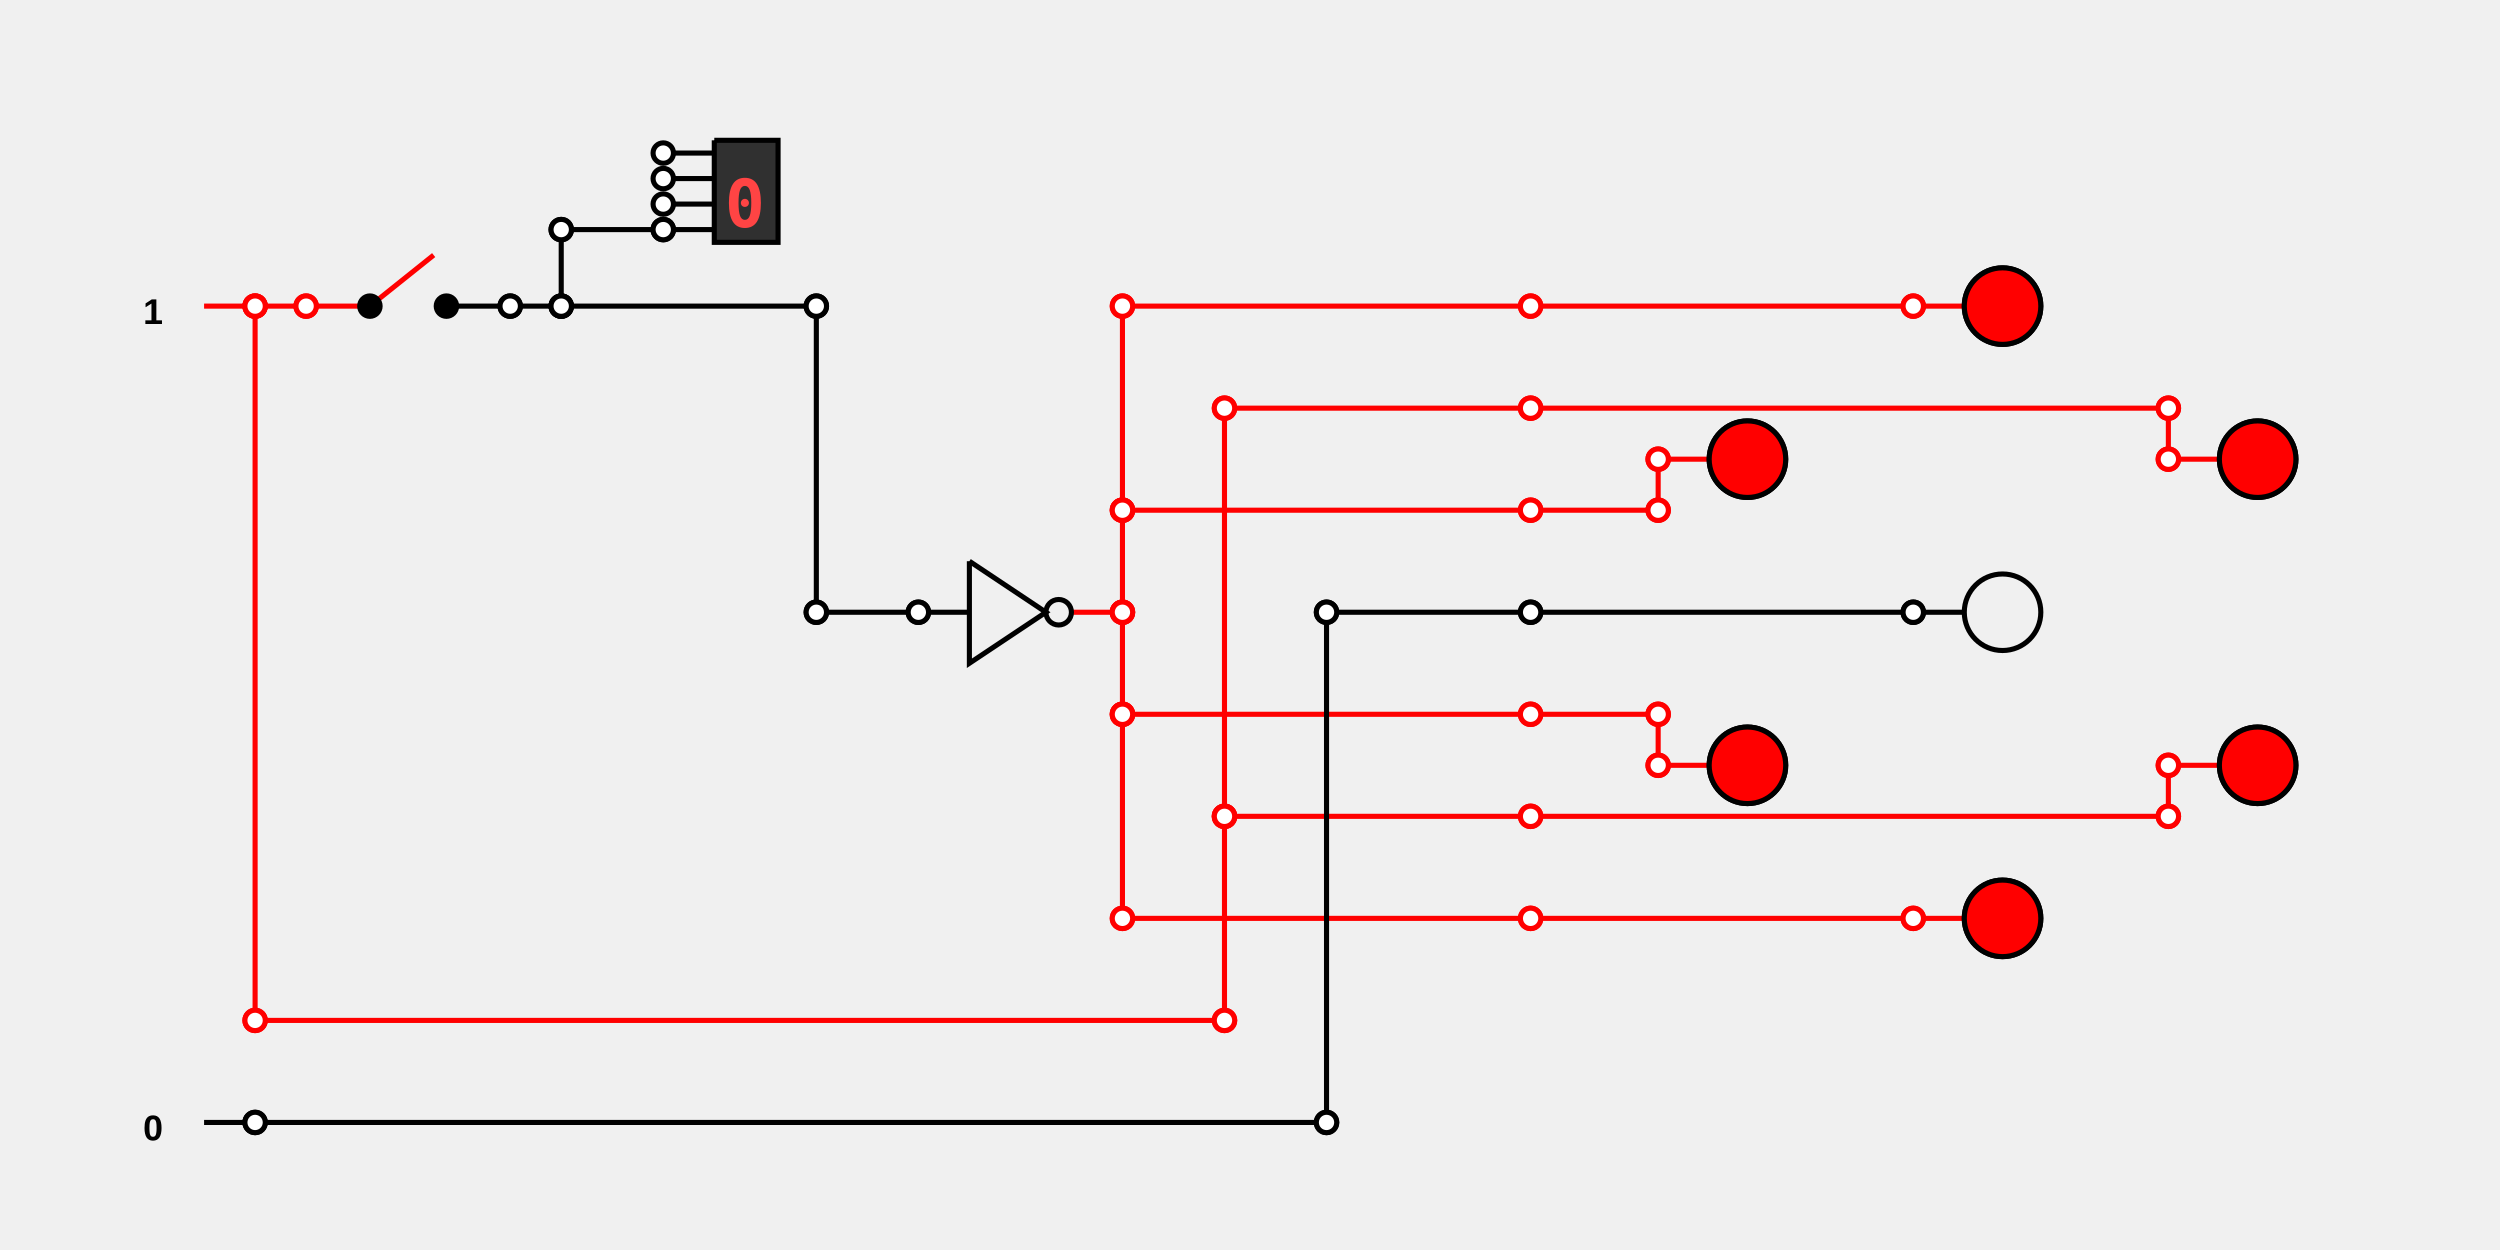
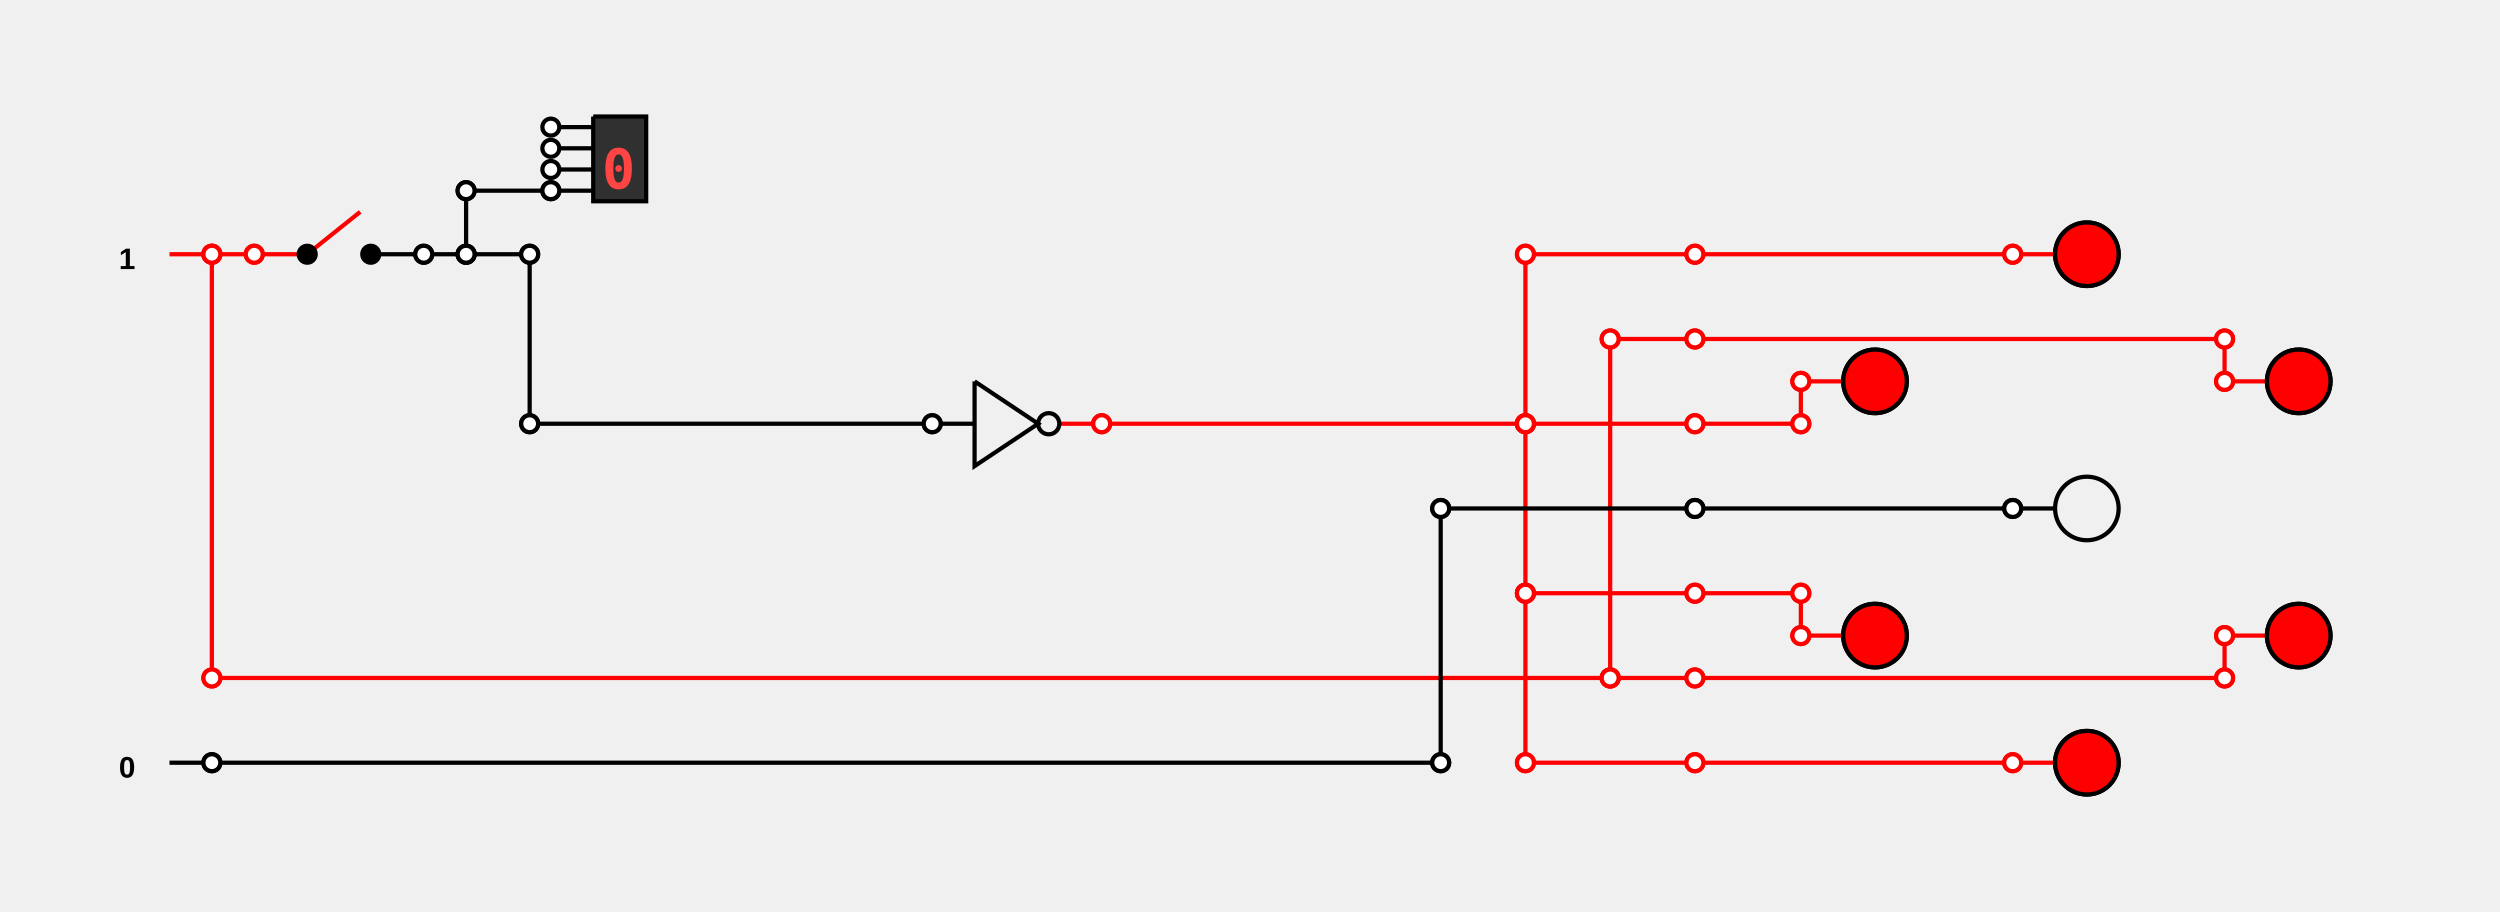
- <svg xmlns="http://www.w3.org/2000/svg" version="1.1" width="980" height="490">
+ <svg xmlns="http://www.w3.org/2000/svg" version="1.1" width="1180" height="430">
  <g>
    <path d="M 80.00 120.00 L 100.00 120.00" fill="none" stroke="#ff0000" stroke-width="2" />
    <text x="60.00" y="127.00" font-family="Arial,Helvetica,sans-serif" font-size="14" font-weight="bold" text-anchor="middle" stroke="none" fill="#000">1</text>
    <circle cx="100.00" cy="120.00" r="4.00" stroke="none" fill="#fff" />
    <circle cx="100.00" cy="120.00" r="4.00" fill="none" stroke="#ff0000" stroke-width="2" />
    <path d="M 120.00 120.00 L 145.00 120.00" fill="none" stroke="#ff0000" stroke-width="2" />
    <path d="M 175.00 120.00 L 200.00 120.00" fill="none" stroke="#000000" stroke-width="2" />
    <path d="M 145.00 120.00 L 170.00 100.00" fill="none" stroke="#ff0000" stroke-width="2" />
    <circle cx="145.00" cy="120.00" r="4.00" fill="none" stroke="#000" stroke-width="2" />
    <circle cx="145.00" cy="120.00" r="4.00" stroke="none" fill="#000" />
    <circle cx="175.00" cy="120.00" r="4.00" fill="none" stroke="#000" stroke-width="2" />
    <circle cx="175.00" cy="120.00" r="4.00" stroke="none" fill="#000" />
    <circle cx="120.00" cy="120.00" r="4.00" stroke="none" fill="#fff" />
    <circle cx="120.00" cy="120.00" r="4.00" fill="none" stroke="#ff0000" stroke-width="2" />
    <circle cx="200.00" cy="120.00" r="4.00" stroke="none" fill="#fff" />
    <circle cx="200.00" cy="120.00" r="4.00" fill="none" stroke="#000000" stroke-width="2" />
    <path d="M 100.00 120.00 L 120.00 120.00" fill="none" stroke="#ff0000" stroke-width="2" />
    <circle cx="100.00" cy="120.00" r="4.00" stroke="none" fill="#fff" />
    <circle cx="100.00" cy="120.00" r="4.00" fill="none" stroke="#ff0000" stroke-width="2" />
    <circle cx="120.00" cy="120.00" r="4.00" stroke="none" fill="#fff" />
    <circle cx="120.00" cy="120.00" r="4.00" fill="none" stroke="#ff0000" stroke-width="2" />
-     <path d="M 750.00 120.00 L 770.00 120.00" fill="none" stroke="#ff0000" stroke-width="2" />
-     <circle cx="785.00" cy="120.00" r="15.00" fill="none" stroke="#000" stroke-width="2" />
-     <circle cx="785.00" cy="120.00" r="15.00" stroke="none" fill="red" />
-     <circle cx="785.00" cy="120.00" r="15.00" fill="none" stroke="#000" stroke-width="2" />
-     <circle cx="750.00" cy="120.00" r="4.00" stroke="none" fill="#fff" />
-     <circle cx="750.00" cy="120.00" r="4.00" fill="none" stroke="#ff0000" stroke-width="2" />
-     <path d="M 650.00 180.00 L 670.00 180.00" fill="none" stroke="#ff0000" stroke-width="2" />
-     <circle cx="685.00" cy="180.00" r="15.00" fill="none" stroke="#000" stroke-width="2" />
-     <circle cx="685.00" cy="180.00" r="15.00" stroke="none" fill="red" />
-     <circle cx="685.00" cy="180.00" r="15.00" fill="none" stroke="#000" stroke-width="2" />
-     <circle cx="650.00" cy="180.00" r="4.00" stroke="none" fill="#fff" />
-     <circle cx="650.00" cy="180.00" r="4.00" fill="none" stroke="#ff0000" stroke-width="2" />
+     <path d="M 950.00 120.00 L 970.00 120.00" fill="none" stroke="#ff0000" stroke-width="2" />
+     <circle cx="985.00" cy="120.00" r="15.00" fill="none" stroke="#000" stroke-width="2" />
+     <circle cx="985.00" cy="120.00" r="15.00" stroke="none" fill="red" />
+     <circle cx="985.00" cy="120.00" r="15.00" fill="none" stroke="#000" stroke-width="2" />
+     <circle cx="950.00" cy="120.00" r="4.00" stroke="none" fill="#fff" />
+     <circle cx="950.00" cy="120.00" r="4.00" fill="none" stroke="#ff0000" stroke-width="2" />
    <path d="M 850.00 180.00 L 870.00 180.00" fill="none" stroke="#ff0000" stroke-width="2" />
    <circle cx="885.00" cy="180.00" r="15.00" fill="none" stroke="#000" stroke-width="2" />
    <circle cx="885.00" cy="180.00" r="15.00" stroke="none" fill="red" />
    <circle cx="885.00" cy="180.00" r="15.00" fill="none" stroke="#000" stroke-width="2" />
    <circle cx="850.00" cy="180.00" r="4.00" stroke="none" fill="#fff" />
    <circle cx="850.00" cy="180.00" r="4.00" fill="none" stroke="#ff0000" stroke-width="2" />
-     <path d="M 750.00 240.00 L 770.00 240.00" fill="none" stroke="#000000" stroke-width="2" />
-     <circle cx="785.00" cy="240.00" r="15.00" fill="none" stroke="#000" stroke-width="2" />
-     <circle cx="750.00" cy="240.00" r="4.00" stroke="none" fill="#fff" />
-     <circle cx="750.00" cy="240.00" r="4.00" fill="none" stroke="#000000" stroke-width="2" />
-     <path d="M 750.00 360.00 L 770.00 360.00" fill="none" stroke="#ff0000" stroke-width="2" />
-     <circle cx="785.00" cy="360.00" r="15.00" fill="none" stroke="#000" stroke-width="2" />
-     <circle cx="785.00" cy="360.00" r="15.00" stroke="none" fill="red" />
-     <circle cx="785.00" cy="360.00" r="15.00" fill="none" stroke="#000" stroke-width="2" />
-     <circle cx="750.00" cy="360.00" r="4.00" stroke="none" fill="#fff" />
-     <circle cx="750.00" cy="360.00" r="4.00" fill="none" stroke="#ff0000" stroke-width="2" />
-     <path d="M 650.00 300.00 L 670.00 300.00" fill="none" stroke="#ff0000" stroke-width="2" />
-     <circle cx="685.00" cy="300.00" r="15.00" fill="none" stroke="#000" stroke-width="2" />
-     <circle cx="685.00" cy="300.00" r="15.00" stroke="none" fill="red" />
-     <circle cx="685.00" cy="300.00" r="15.00" fill="none" stroke="#000" stroke-width="2" />
-     <circle cx="650.00" cy="300.00" r="4.00" stroke="none" fill="#fff" />
-     <circle cx="650.00" cy="300.00" r="4.00" fill="none" stroke="#ff0000" stroke-width="2" />
+     <path d="M 1050.00 180.00 L 1070.00 180.00" fill="none" stroke="#ff0000" stroke-width="2" />
+     <circle cx="1085.00" cy="180.00" r="15.00" fill="none" stroke="#000" stroke-width="2" />
+     <circle cx="1085.00" cy="180.00" r="15.00" stroke="none" fill="red" />
+     <circle cx="1085.00" cy="180.00" r="15.00" fill="none" stroke="#000" stroke-width="2" />
+     <circle cx="1050.00" cy="180.00" r="4.00" stroke="none" fill="#fff" />
+     <circle cx="1050.00" cy="180.00" r="4.00" fill="none" stroke="#ff0000" stroke-width="2" />
+     <path d="M 950.00 240.00 L 970.00 240.00" fill="none" stroke="#000000" stroke-width="2" />
+     <circle cx="985.00" cy="240.00" r="15.00" fill="none" stroke="#000" stroke-width="2" />
+     <circle cx="950.00" cy="240.00" r="4.00" stroke="none" fill="#fff" />
+     <circle cx="950.00" cy="240.00" r="4.00" fill="none" stroke="#000000" stroke-width="2" />
+     <path d="M 950.00 360.00 L 970.00 360.00" fill="none" stroke="#ff0000" stroke-width="2" />
+     <circle cx="985.00" cy="360.00" r="15.00" fill="none" stroke="#000" stroke-width="2" />
+     <circle cx="985.00" cy="360.00" r="15.00" stroke="none" fill="red" />
+     <circle cx="985.00" cy="360.00" r="15.00" fill="none" stroke="#000" stroke-width="2" />
+     <circle cx="950.00" cy="360.00" r="4.00" stroke="none" fill="#fff" />
+     <circle cx="950.00" cy="360.00" r="4.00" fill="none" stroke="#ff0000" stroke-width="2" />
    <path d="M 850.00 300.00 L 870.00 300.00" fill="none" stroke="#ff0000" stroke-width="2" />
    <circle cx="885.00" cy="300.00" r="15.00" fill="none" stroke="#000" stroke-width="2" />
    <circle cx="885.00" cy="300.00" r="15.00" stroke="none" fill="red" />
    <circle cx="885.00" cy="300.00" r="15.00" fill="none" stroke="#000" stroke-width="2" />
    <circle cx="850.00" cy="300.00" r="4.00" stroke="none" fill="#fff" />
    <circle cx="850.00" cy="300.00" r="4.00" fill="none" stroke="#ff0000" stroke-width="2" />
-     <path d="M 600.00 120.00 L 750.00 120.00" fill="none" stroke="#ff0000" stroke-width="2" />
-     <circle cx="600.00" cy="120.00" r="4.00" stroke="none" fill="#fff" />
-     <circle cx="600.00" cy="120.00" r="4.00" fill="none" stroke="#ff0000" stroke-width="2" />
-     <circle cx="750.00" cy="120.00" r="4.00" stroke="none" fill="#fff" />
-     <circle cx="750.00" cy="120.00" r="4.00" fill="none" stroke="#ff0000" stroke-width="2" />
-     <path d="M 600.00 200.00 L 650.00 200.00" fill="none" stroke="#ff0000" stroke-width="2" />
-     <circle cx="600.00" cy="200.00" r="4.00" stroke="none" fill="#fff" />
-     <circle cx="600.00" cy="200.00" r="4.00" fill="none" stroke="#ff0000" stroke-width="2" />
-     <circle cx="650.00" cy="200.00" r="4.00" stroke="none" fill="#fff" />
-     <circle cx="650.00" cy="200.00" r="4.00" fill="none" stroke="#ff0000" stroke-width="2" />
-     <path d="M 650.00 180.00 L 650.00 200.00" fill="none" stroke="#ff0000" stroke-width="2" />
-     <circle cx="650.00" cy="180.00" r="4.00" stroke="none" fill="#fff" />
-     <circle cx="650.00" cy="180.00" r="4.00" fill="none" stroke="#ff0000" stroke-width="2" />
-     <circle cx="650.00" cy="200.00" r="4.00" stroke="none" fill="#fff" />
-     <circle cx="650.00" cy="200.00" r="4.00" fill="none" stroke="#ff0000" stroke-width="2" />
-     <path d="M 600.00 240.00 L 750.00 240.00" fill="none" stroke="#000000" stroke-width="2" />
-     <circle cx="600.00" cy="240.00" r="4.00" stroke="none" fill="#fff" />
-     <circle cx="600.00" cy="240.00" r="4.00" fill="none" stroke="#000000" stroke-width="2" />
-     <circle cx="750.00" cy="240.00" r="4.00" stroke="none" fill="#fff" />
-     <circle cx="750.00" cy="240.00" r="4.00" fill="none" stroke="#000000" stroke-width="2" />
-     <path d="M 600.00 280.00 L 650.00 280.00" fill="none" stroke="#ff0000" stroke-width="2" />
-     <circle cx="600.00" cy="280.00" r="4.00" stroke="none" fill="#fff" />
-     <circle cx="600.00" cy="280.00" r="4.00" fill="none" stroke="#ff0000" stroke-width="2" />
-     <circle cx="650.00" cy="280.00" r="4.00" stroke="none" fill="#fff" />
-     <circle cx="650.00" cy="280.00" r="4.00" fill="none" stroke="#ff0000" stroke-width="2" />
-     <path d="M 650.00 280.00 L 650.00 300.00" fill="none" stroke="#ff0000" stroke-width="2" />
-     <circle cx="650.00" cy="280.00" r="4.00" stroke="none" fill="#fff" />
-     <circle cx="650.00" cy="280.00" r="4.00" fill="none" stroke="#ff0000" stroke-width="2" />
-     <circle cx="650.00" cy="300.00" r="4.00" stroke="none" fill="#fff" />
-     <circle cx="650.00" cy="300.00" r="4.00" fill="none" stroke="#ff0000" stroke-width="2" />
-     <path d="M 600.00 320.00 L 850.00 320.00" fill="none" stroke="#ff0000" stroke-width="2" />
-     <circle cx="600.00" cy="320.00" r="4.00" stroke="none" fill="#fff" />
-     <circle cx="600.00" cy="320.00" r="4.00" fill="none" stroke="#ff0000" stroke-width="2" />
-     <circle cx="850.00" cy="320.00" r="4.00" stroke="none" fill="#fff" />
-     <circle cx="850.00" cy="320.00" r="4.00" fill="none" stroke="#ff0000" stroke-width="2" />
-     <path d="M 850.00 300.00 L 850.00 320.00" fill="none" stroke="#ff0000" stroke-width="2" />
+     <path d="M 1050.00 300.00 L 1070.00 300.00" fill="none" stroke="#ff0000" stroke-width="2" />
+     <circle cx="1085.00" cy="300.00" r="15.00" fill="none" stroke="#000" stroke-width="2" />
+     <circle cx="1085.00" cy="300.00" r="15.00" stroke="none" fill="red" />
+     <circle cx="1085.00" cy="300.00" r="15.00" fill="none" stroke="#000" stroke-width="2" />
+     <circle cx="1050.00" cy="300.00" r="4.00" stroke="none" fill="#fff" />
+     <circle cx="1050.00" cy="300.00" r="4.00" fill="none" stroke="#ff0000" stroke-width="2" />
+     <path d="M 800.00 120.00 L 950.00 120.00" fill="none" stroke="#ff0000" stroke-width="2" />
+     <circle cx="800.00" cy="120.00" r="4.00" stroke="none" fill="#fff" />
+     <circle cx="800.00" cy="120.00" r="4.00" fill="none" stroke="#ff0000" stroke-width="2" />
+     <circle cx="950.00" cy="120.00" r="4.00" stroke="none" fill="#fff" />
+     <circle cx="950.00" cy="120.00" r="4.00" fill="none" stroke="#ff0000" stroke-width="2" />
+     <path d="M 800.00 200.00 L 850.00 200.00" fill="none" stroke="#ff0000" stroke-width="2" />
+     <circle cx="800.00" cy="200.00" r="4.00" stroke="none" fill="#fff" />
+     <circle cx="800.00" cy="200.00" r="4.00" fill="none" stroke="#ff0000" stroke-width="2" />
+     <circle cx="850.00" cy="200.00" r="4.00" stroke="none" fill="#fff" />
+     <circle cx="850.00" cy="200.00" r="4.00" fill="none" stroke="#ff0000" stroke-width="2" />
+     <path d="M 850.00 180.00 L 850.00 200.00" fill="none" stroke="#ff0000" stroke-width="2" />
+     <circle cx="850.00" cy="180.00" r="4.00" stroke="none" fill="#fff" />
+     <circle cx="850.00" cy="180.00" r="4.00" fill="none" stroke="#ff0000" stroke-width="2" />
+     <circle cx="850.00" cy="200.00" r="4.00" stroke="none" fill="#fff" />
+     <circle cx="850.00" cy="200.00" r="4.00" fill="none" stroke="#ff0000" stroke-width="2" />
+     <path d="M 800.00 240.00 L 950.00 240.00" fill="none" stroke="#000000" stroke-width="2" />
+     <circle cx="800.00" cy="240.00" r="4.00" stroke="none" fill="#fff" />
+     <circle cx="800.00" cy="240.00" r="4.00" fill="none" stroke="#000000" stroke-width="2" />
+     <circle cx="950.00" cy="240.00" r="4.00" stroke="none" fill="#fff" />
+     <circle cx="950.00" cy="240.00" r="4.00" fill="none" stroke="#000000" stroke-width="2" />
+     <path d="M 800.00 280.00 L 850.00 280.00" fill="none" stroke="#ff0000" stroke-width="2" />
+     <circle cx="800.00" cy="280.00" r="4.00" stroke="none" fill="#fff" />
+     <circle cx="800.00" cy="280.00" r="4.00" fill="none" stroke="#ff0000" stroke-width="2" />
+     <circle cx="850.00" cy="280.00" r="4.00" stroke="none" fill="#fff" />
+     <circle cx="850.00" cy="280.00" r="4.00" fill="none" stroke="#ff0000" stroke-width="2" />
+     <path d="M 850.00 280.00 L 850.00 300.00" fill="none" stroke="#ff0000" stroke-width="2" />
+     <circle cx="850.00" cy="280.00" r="4.00" stroke="none" fill="#fff" />
+     <circle cx="850.00" cy="280.00" r="4.00" fill="none" stroke="#ff0000" stroke-width="2" />
    <circle cx="850.00" cy="300.00" r="4.00" stroke="none" fill="#fff" />
    <circle cx="850.00" cy="300.00" r="4.00" fill="none" stroke="#ff0000" stroke-width="2" />
-     <circle cx="850.00" cy="320.00" r="4.00" stroke="none" fill="#fff" />
-     <circle cx="850.00" cy="320.00" r="4.00" fill="none" stroke="#ff0000" stroke-width="2" />
-     <path d="M 600.00 360.00 L 750.00 360.00" fill="none" stroke="#ff0000" stroke-width="2" />
-     <circle cx="600.00" cy="360.00" r="4.00" stroke="none" fill="#fff" />
-     <circle cx="600.00" cy="360.00" r="4.00" fill="none" stroke="#ff0000" stroke-width="2" />
-     <circle cx="750.00" cy="360.00" r="4.00" stroke="none" fill="#fff" />
-     <circle cx="750.00" cy="360.00" r="4.00" fill="none" stroke="#ff0000" stroke-width="2" />
-     <path d="M 850.00 180.00 L 850.00 160.00" fill="none" stroke="#ff0000" stroke-width="2" />
-     <circle cx="850.00" cy="180.00" r="4.00" stroke="none" fill="#fff" />
-     <circle cx="850.00" cy="180.00" r="4.00" fill="none" stroke="#ff0000" stroke-width="2" />
-     <circle cx="850.00" cy="160.00" r="4.00" stroke="none" fill="#fff" />
-     <circle cx="850.00" cy="160.00" r="4.00" fill="none" stroke="#ff0000" stroke-width="2" />
-     <path d="M 600.00 160.00 L 850.00 160.00" fill="none" stroke="#ff0000" stroke-width="2" />
-     <circle cx="600.00" cy="160.00" r="4.00" stroke="none" fill="#fff" />
-     <circle cx="600.00" cy="160.00" r="4.00" fill="none" stroke="#ff0000" stroke-width="2" />
-     <circle cx="850.00" cy="160.00" r="4.00" stroke="none" fill="#fff" />
-     <circle cx="850.00" cy="160.00" r="4.00" fill="none" stroke="#ff0000" stroke-width="2" />
-     <path d="M 360.00 240.00 L 380.00 240.00" fill="none" stroke="#000000" stroke-width="2" />
-     <path d="M 420.00 240.00 L 440.00 240.00" fill="none" stroke="#ff0000" stroke-width="2" />
-     <path d="M 380.00 220.00 L 380.00 260.00 L 410.00 240.00 L 380.00 220.00" fill="none" stroke="#000" stroke-width="2" />
-     <circle cx="415.00" cy="240.00" r="5.00" fill="none" stroke="#000" stroke-width="2" />
-     <circle cx="360.00" cy="240.00" r="4.00" stroke="none" fill="#fff" />
-     <circle cx="360.00" cy="240.00" r="4.00" fill="none" stroke="#000000" stroke-width="2" />
-     <circle cx="440.00" cy="240.00" r="4.00" stroke="none" fill="#fff" />
-     <circle cx="440.00" cy="240.00" r="4.00" fill="none" stroke="#ff0000" stroke-width="2" />
-     <path d="M 440.00 120.00 L 600.00 120.00" fill="none" stroke="#ff0000" stroke-width="2" />
-     <circle cx="440.00" cy="120.00" r="4.00" stroke="none" fill="#fff" />
-     <circle cx="440.00" cy="120.00" r="4.00" fill="none" stroke="#ff0000" stroke-width="2" />
-     <circle cx="600.00" cy="120.00" r="4.00" stroke="none" fill="#fff" />
-     <circle cx="600.00" cy="120.00" r="4.00" fill="none" stroke="#ff0000" stroke-width="2" />
-     <path d="M 600.00 200.00 L 440.00 200.00" fill="none" stroke="#ff0000" stroke-width="2" />
-     <circle cx="600.00" cy="200.00" r="4.00" stroke="none" fill="#fff" />
-     <circle cx="600.00" cy="200.00" r="4.00" fill="none" stroke="#ff0000" stroke-width="2" />
-     <circle cx="440.00" cy="200.00" r="4.00" stroke="none" fill="#fff" />
-     <circle cx="440.00" cy="200.00" r="4.00" fill="none" stroke="#ff0000" stroke-width="2" />
-     <path d="M 600.00 280.00 L 440.00 280.00" fill="none" stroke="#ff0000" stroke-width="2" />
-     <circle cx="600.00" cy="280.00" r="4.00" stroke="none" fill="#fff" />
-     <circle cx="600.00" cy="280.00" r="4.00" fill="none" stroke="#ff0000" stroke-width="2" />
-     <circle cx="440.00" cy="280.00" r="4.00" stroke="none" fill="#fff" />
-     <circle cx="440.00" cy="280.00" r="4.00" fill="none" stroke="#ff0000" stroke-width="2" />
-     <path d="M 600.00 360.00 L 440.00 360.00" fill="none" stroke="#ff0000" stroke-width="2" />
-     <circle cx="600.00" cy="360.00" r="4.00" stroke="none" fill="#fff" />
-     <circle cx="600.00" cy="360.00" r="4.00" fill="none" stroke="#ff0000" stroke-width="2" />
-     <circle cx="440.00" cy="360.00" r="4.00" stroke="none" fill="#fff" />
-     <circle cx="440.00" cy="360.00" r="4.00" fill="none" stroke="#ff0000" stroke-width="2" />
-     <path d="M 440.00 360.00 L 440.00 280.00" fill="none" stroke="#ff0000" stroke-width="2" />
-     <circle cx="440.00" cy="360.00" r="4.00" stroke="none" fill="#fff" />
-     <circle cx="440.00" cy="360.00" r="4.00" fill="none" stroke="#ff0000" stroke-width="2" />
-     <circle cx="440.00" cy="280.00" r="4.00" stroke="none" fill="#fff" />
-     <circle cx="440.00" cy="280.00" r="4.00" fill="none" stroke="#ff0000" stroke-width="2" />
-     <path d="M 440.00 280.00 L 440.00 240.00" fill="none" stroke="#ff0000" stroke-width="2" />
-     <circle cx="440.00" cy="280.00" r="4.00" stroke="none" fill="#fff" />
-     <circle cx="440.00" cy="280.00" r="4.00" fill="none" stroke="#ff0000" stroke-width="2" />
-     <circle cx="440.00" cy="240.00" r="4.00" stroke="none" fill="#fff" />
-     <circle cx="440.00" cy="240.00" r="4.00" fill="none" stroke="#ff0000" stroke-width="2" />
-     <path d="M 440.00 240.00 L 440.00 200.00" fill="none" stroke="#ff0000" stroke-width="2" />
-     <circle cx="440.00" cy="240.00" r="4.00" stroke="none" fill="#fff" />
-     <circle cx="440.00" cy="240.00" r="4.00" fill="none" stroke="#ff0000" stroke-width="2" />
-     <circle cx="440.00" cy="200.00" r="4.00" stroke="none" fill="#fff" />
-     <circle cx="440.00" cy="200.00" r="4.00" fill="none" stroke="#ff0000" stroke-width="2" />
-     <path d="M 440.00 200.00 L 440.00 120.00" fill="none" stroke="#ff0000" stroke-width="2" />
-     <circle cx="440.00" cy="200.00" r="4.00" stroke="none" fill="#fff" />
-     <circle cx="440.00" cy="200.00" r="4.00" fill="none" stroke="#ff0000" stroke-width="2" />
-     <circle cx="440.00" cy="120.00" r="4.00" stroke="none" fill="#fff" />
-     <circle cx="440.00" cy="120.00" r="4.00" fill="none" stroke="#ff0000" stroke-width="2" />
-     <path d="M 320.00 120.00 L 320.00 240.00" fill="none" stroke="#000000" stroke-width="2" />
-     <circle cx="320.00" cy="120.00" r="4.00" stroke="none" fill="#fff" />
-     <circle cx="320.00" cy="120.00" r="4.00" fill="none" stroke="#000000" stroke-width="2" />
-     <circle cx="320.00" cy="240.00" r="4.00" stroke="none" fill="#fff" />
-     <circle cx="320.00" cy="240.00" r="4.00" fill="none" stroke="#000000" stroke-width="2" />
-     <path d="M 320.00 240.00 L 360.00 240.00" fill="none" stroke="#000000" stroke-width="2" />
-     <circle cx="320.00" cy="240.00" r="4.00" stroke="none" fill="#fff" />
-     <circle cx="320.00" cy="240.00" r="4.00" fill="none" stroke="#000000" stroke-width="2" />
-     <circle cx="360.00" cy="240.00" r="4.00" stroke="none" fill="#fff" />
-     <circle cx="360.00" cy="240.00" r="4.00" fill="none" stroke="#000000" stroke-width="2" />
-     <path d="M 100.00 120.00 L 100.00 400.00" fill="none" stroke="#ff0000" stroke-width="2" />
-     <circle cx="100.00" cy="120.00" r="4.00" stroke="none" fill="#fff" />
-     <circle cx="100.00" cy="120.00" r="4.00" fill="none" stroke="#ff0000" stroke-width="2" />
-     <circle cx="100.00" cy="400.00" r="4.00" stroke="none" fill="#fff" />
-     <circle cx="100.00" cy="400.00" r="4.00" fill="none" stroke="#ff0000" stroke-width="2" />
-     <path d="M 100.00 400.00 L 480.00 400.00" fill="none" stroke="#ff0000" stroke-width="2" />
-     <circle cx="100.00" cy="400.00" r="4.00" stroke="none" fill="#fff" />
-     <circle cx="100.00" cy="400.00" r="4.00" fill="none" stroke="#ff0000" stroke-width="2" />
-     <circle cx="480.00" cy="400.00" r="4.00" stroke="none" fill="#fff" />
-     <circle cx="480.00" cy="400.00" r="4.00" fill="none" stroke="#ff0000" stroke-width="2" />
-     <path d="M 480.00 400.00 L 480.00 320.00" fill="none" stroke="#ff0000" stroke-width="2" />
-     <circle cx="480.00" cy="400.00" r="4.00" stroke="none" fill="#fff" />
-     <circle cx="480.00" cy="400.00" r="4.00" fill="none" stroke="#ff0000" stroke-width="2" />
-     <circle cx="480.00" cy="320.00" r="4.00" stroke="none" fill="#fff" />
-     <circle cx="480.00" cy="320.00" r="4.00" fill="none" stroke="#ff0000" stroke-width="2" />
-     <path d="M 480.00 320.00 L 600.00 320.00" fill="none" stroke="#ff0000" stroke-width="2" />
-     <circle cx="480.00" cy="320.00" r="4.00" stroke="none" fill="#fff" />
-     <circle cx="480.00" cy="320.00" r="4.00" fill="none" stroke="#ff0000" stroke-width="2" />
-     <circle cx="600.00" cy="320.00" r="4.00" stroke="none" fill="#fff" />
-     <circle cx="600.00" cy="320.00" r="4.00" fill="none" stroke="#ff0000" stroke-width="2" />
-     <path d="M 480.00 320.00 L 480.00 160.00" fill="none" stroke="#ff0000" stroke-width="2" />
-     <circle cx="480.00" cy="320.00" r="4.00" stroke="none" fill="#fff" />
-     <circle cx="480.00" cy="320.00" r="4.00" fill="none" stroke="#ff0000" stroke-width="2" />
-     <circle cx="480.00" cy="160.00" r="4.00" stroke="none" fill="#fff" />
-     <circle cx="480.00" cy="160.00" r="4.00" fill="none" stroke="#ff0000" stroke-width="2" />
-     <path d="M 480.00 160.00 L 600.00 160.00" fill="none" stroke="#ff0000" stroke-width="2" />
-     <circle cx="480.00" cy="160.00" r="4.00" stroke="none" fill="#fff" />
-     <circle cx="480.00" cy="160.00" r="4.00" fill="none" stroke="#ff0000" stroke-width="2" />
-     <circle cx="600.00" cy="160.00" r="4.00" stroke="none" fill="#fff" />
-     <circle cx="600.00" cy="160.00" r="4.00" fill="none" stroke="#ff0000" stroke-width="2" />
-     <path d="M 80.00 440.00 L 100.00 440.00" fill="none" stroke="#000000" stroke-width="2" />
-     <text x="60.00" y="447.00" font-family="Arial,Helvetica,sans-serif" font-size="14" font-weight="bold" text-anchor="middle" stroke="none" fill="#000">0</text>
-     <circle cx="100.00" cy="440.00" r="4.00" stroke="none" fill="#fff" />
-     <circle cx="100.00" cy="440.00" r="4.00" fill="none" stroke="#000000" stroke-width="2" />
-     <path d="M 100.00 440.00 L 520.00 440.00" fill="none" stroke="#000000" stroke-width="2" />
-     <circle cx="100.00" cy="440.00" r="4.00" stroke="none" fill="#fff" />
-     <circle cx="100.00" cy="440.00" r="4.00" fill="none" stroke="#000000" stroke-width="2" />
-     <circle cx="520.00" cy="440.00" r="4.00" stroke="none" fill="#fff" />
-     <circle cx="520.00" cy="440.00" r="4.00" fill="none" stroke="#000000" stroke-width="2" />
-     <path d="M 520.00 240.00 L 520.00 440.00" fill="none" stroke="#000000" stroke-width="2" />
-     <circle cx="520.00" cy="240.00" r="4.00" stroke="none" fill="#fff" />
-     <circle cx="520.00" cy="240.00" r="4.00" fill="none" stroke="#000000" stroke-width="2" />
-     <circle cx="520.00" cy="440.00" r="4.00" stroke="none" fill="#fff" />
-     <circle cx="520.00" cy="440.00" r="4.00" fill="none" stroke="#000000" stroke-width="2" />
-     <path d="M 520.00 240.00 L 600.00 240.00" fill="none" stroke="#000000" stroke-width="2" />
-     <circle cx="520.00" cy="240.00" r="4.00" stroke="none" fill="#fff" />
-     <circle cx="520.00" cy="240.00" r="4.00" fill="none" stroke="#000000" stroke-width="2" />
-     <circle cx="600.00" cy="240.00" r="4.00" stroke="none" fill="#fff" />
-     <circle cx="600.00" cy="240.00" r="4.00" fill="none" stroke="#000000" stroke-width="2" />
+     <path d="M 800.00 320.00 L 1050.00 320.00" fill="none" stroke="#ff0000" stroke-width="2" />
+     <circle cx="800.00" cy="320.00" r="4.00" stroke="none" fill="#fff" />
+     <circle cx="800.00" cy="320.00" r="4.00" fill="none" stroke="#ff0000" stroke-width="2" />
+     <circle cx="1050.00" cy="320.00" r="4.00" stroke="none" fill="#fff" />
+     <circle cx="1050.00" cy="320.00" r="4.00" fill="none" stroke="#ff0000" stroke-width="2" />
+     <path d="M 1050.00 300.00 L 1050.00 320.00" fill="none" stroke="#ff0000" stroke-width="2" />
+     <circle cx="1050.00" cy="300.00" r="4.00" stroke="none" fill="#fff" />
+     <circle cx="1050.00" cy="300.00" r="4.00" fill="none" stroke="#ff0000" stroke-width="2" />
+     <circle cx="1050.00" cy="320.00" r="4.00" stroke="none" fill="#fff" />
+     <circle cx="1050.00" cy="320.00" r="4.00" fill="none" stroke="#ff0000" stroke-width="2" />
+     <path d="M 800.00 360.00 L 950.00 360.00" fill="none" stroke="#ff0000" stroke-width="2" />
+     <circle cx="800.00" cy="360.00" r="4.00" stroke="none" fill="#fff" />
+     <circle cx="800.00" cy="360.00" r="4.00" fill="none" stroke="#ff0000" stroke-width="2" />
+     <circle cx="950.00" cy="360.00" r="4.00" stroke="none" fill="#fff" />
+     <circle cx="950.00" cy="360.00" r="4.00" fill="none" stroke="#ff0000" stroke-width="2" />
+     <path d="M 1050.00 180.00 L 1050.00 160.00" fill="none" stroke="#ff0000" stroke-width="2" />
+     <circle cx="1050.00" cy="180.00" r="4.00" stroke="none" fill="#fff" />
+     <circle cx="1050.00" cy="180.00" r="4.00" fill="none" stroke="#ff0000" stroke-width="2" />
+     <circle cx="1050.00" cy="160.00" r="4.00" stroke="none" fill="#fff" />
+     <circle cx="1050.00" cy="160.00" r="4.00" fill="none" stroke="#ff0000" stroke-width="2" />
+     <path d="M 800.00 160.00 L 1050.00 160.00" fill="none" stroke="#ff0000" stroke-width="2" />
+     <circle cx="800.00" cy="160.00" r="4.00" stroke="none" fill="#fff" />
+     <circle cx="800.00" cy="160.00" r="4.00" fill="none" stroke="#ff0000" stroke-width="2" />
+     <circle cx="1050.00" cy="160.00" r="4.00" stroke="none" fill="#fff" />
+     <circle cx="1050.00" cy="160.00" r="4.00" fill="none" stroke="#ff0000" stroke-width="2" />
    <path d="M 260.00 60.00 L 280.00 60.00" fill="none" stroke="#000000" stroke-width="2" />
    <path d="M 260.00 70.00 L 280.00 70.00" fill="none" stroke="#000000" stroke-width="2" />
    <path d="M 260.00 80.00 L 280.00 80.00" fill="none" stroke="#000000" stroke-width="2" />
    <path d="M 260.00 90.00 L 280.00 90.00" fill="none" stroke="#000000" stroke-width="2" />
    <path d="M 280.00 55.00 L 280.00 95.00 L 305.00 95.00 L 305.00 55.00 L 280.00 55.00" stroke="none" fill="rgba(0,0,0,0.8)" />
    <path d="M 280.00 55.00 L 280.00 95.00 L 305.00 95.00 L 305.00 55.00 L 280.00 55.00" fill="none" stroke="#000" stroke-width="2" />
    <text x="292.00" y="89.00" font-family="monospace" font-size="26" font-weight="bold" text-anchor="middle" stroke="none" fill="#ff4444">0</text>
    <circle cx="260.00" cy="60.00" r="4.00" stroke="none" fill="#fff" />
    <circle cx="260.00" cy="60.00" r="4.00" fill="none" stroke="#000000" stroke-width="2" />
    <circle cx="260.00" cy="70.00" r="4.00" stroke="none" fill="#fff" />
    <circle cx="260.00" cy="70.00" r="4.00" fill="none" stroke="#000000" stroke-width="2" />
    <circle cx="260.00" cy="80.00" r="4.00" stroke="none" fill="#fff" />
    <circle cx="260.00" cy="80.00" r="4.00" fill="none" stroke="#000000" stroke-width="2" />
    <circle cx="260.00" cy="90.00" r="4.00" stroke="none" fill="#fff" />
    <circle cx="260.00" cy="90.00" r="4.00" fill="none" stroke="#000000" stroke-width="2" />
    <path d="M 220.00 120.00 L 220.00 90.00" fill="none" stroke="#000000" stroke-width="2" />
    <circle cx="220.00" cy="120.00" r="4.00" stroke="none" fill="#fff" />
    <circle cx="220.00" cy="120.00" r="4.00" fill="none" stroke="#000000" stroke-width="2" />
    <circle cx="220.00" cy="90.00" r="4.00" stroke="none" fill="#fff" />
    <circle cx="220.00" cy="90.00" r="4.00" fill="none" stroke="#000000" stroke-width="2" />
    <path d="M 220.00 90.00 L 260.00 90.00" fill="none" stroke="#000000" stroke-width="2" />
    <circle cx="220.00" cy="90.00" r="4.00" stroke="none" fill="#fff" />
    <circle cx="220.00" cy="90.00" r="4.00" fill="none" stroke="#000000" stroke-width="2" />
    <circle cx="260.00" cy="90.00" r="4.00" stroke="none" fill="#fff" />
    <circle cx="260.00" cy="90.00" r="4.00" fill="none" stroke="#000000" stroke-width="2" />
    <path d="M 220.00 120.00 L 200.00 120.00" fill="none" stroke="#000000" stroke-width="2" />
    <circle cx="220.00" cy="120.00" r="4.00" stroke="none" fill="#fff" />
    <circle cx="220.00" cy="120.00" r="4.00" fill="none" stroke="#000000" stroke-width="2" />
    <circle cx="200.00" cy="120.00" r="4.00" stroke="none" fill="#fff" />
    <circle cx="200.00" cy="120.00" r="4.00" fill="none" stroke="#000000" stroke-width="2" />
-     <path d="M 220.00 120.00 L 320.00 120.00" fill="none" stroke="#000000" stroke-width="2" />
+     <path d="M 220.00 120.00 L 250.00 120.00" fill="none" stroke="#000000" stroke-width="2" />
    <circle cx="220.00" cy="120.00" r="4.00" stroke="none" fill="#fff" />
    <circle cx="220.00" cy="120.00" r="4.00" fill="none" stroke="#000000" stroke-width="2" />
-     <circle cx="320.00" cy="120.00" r="4.00" stroke="none" fill="#fff" />
-     <circle cx="320.00" cy="120.00" r="4.00" fill="none" stroke="#000000" stroke-width="2" />
+     <circle cx="250.00" cy="120.00" r="4.00" stroke="none" fill="#fff" />
+     <circle cx="250.00" cy="120.00" r="4.00" fill="none" stroke="#000000" stroke-width="2" />
+     <path d="M 760.00 160.00 L 800.00 160.00" fill="none" stroke="#ff0000" stroke-width="2" />
+     <circle cx="760.00" cy="160.00" r="4.00" stroke="none" fill="#fff" />
+     <circle cx="760.00" cy="160.00" r="4.00" fill="none" stroke="#ff0000" stroke-width="2" />
+     <circle cx="800.00" cy="160.00" r="4.00" stroke="none" fill="#fff" />
+     <circle cx="800.00" cy="160.00" r="4.00" fill="none" stroke="#ff0000" stroke-width="2" />
+     <path d="M 760.00 160.00 L 760.00 320.00" fill="none" stroke="#ff0000" stroke-width="2" />
+     <circle cx="760.00" cy="160.00" r="4.00" stroke="none" fill="#fff" />
+     <circle cx="760.00" cy="160.00" r="4.00" fill="none" stroke="#ff0000" stroke-width="2" />
+     <circle cx="760.00" cy="320.00" r="4.00" stroke="none" fill="#fff" />
+     <circle cx="760.00" cy="320.00" r="4.00" fill="none" stroke="#ff0000" stroke-width="2" />
+     <path d="M 760.00 320.00 L 800.00 320.00" fill="none" stroke="#ff0000" stroke-width="2" />
+     <circle cx="760.00" cy="320.00" r="4.00" stroke="none" fill="#fff" />
+     <circle cx="760.00" cy="320.00" r="4.00" fill="none" stroke="#ff0000" stroke-width="2" />
+     <circle cx="800.00" cy="320.00" r="4.00" stroke="none" fill="#fff" />
+     <circle cx="800.00" cy="320.00" r="4.00" fill="none" stroke="#ff0000" stroke-width="2" />
+     <path d="M 800.00 120.00 L 720.00 120.00" fill="none" stroke="#ff0000" stroke-width="2" />
+     <circle cx="800.00" cy="120.00" r="4.00" stroke="none" fill="#fff" />
+     <circle cx="800.00" cy="120.00" r="4.00" fill="none" stroke="#ff0000" stroke-width="2" />
+     <circle cx="720.00" cy="120.00" r="4.00" stroke="none" fill="#fff" />
+     <circle cx="720.00" cy="120.00" r="4.00" fill="none" stroke="#ff0000" stroke-width="2" />
+     <path d="M 720.00 120.00 L 720.00 200.00" fill="none" stroke="#ff0000" stroke-width="2" />
+     <circle cx="720.00" cy="120.00" r="4.00" stroke="none" fill="#fff" />
+     <circle cx="720.00" cy="120.00" r="4.00" fill="none" stroke="#ff0000" stroke-width="2" />
+     <circle cx="720.00" cy="200.00" r="4.00" stroke="none" fill="#fff" />
+     <circle cx="720.00" cy="200.00" r="4.00" fill="none" stroke="#ff0000" stroke-width="2" />
+     <path d="M 720.00 200.00 L 720.00 280.00" fill="none" stroke="#ff0000" stroke-width="2" />
+     <circle cx="720.00" cy="200.00" r="4.00" stroke="none" fill="#fff" />
+     <circle cx="720.00" cy="200.00" r="4.00" fill="none" stroke="#ff0000" stroke-width="2" />
+     <circle cx="720.00" cy="280.00" r="4.00" stroke="none" fill="#fff" />
+     <circle cx="720.00" cy="280.00" r="4.00" fill="none" stroke="#ff0000" stroke-width="2" />
+     <path d="M 720.00 280.00 L 720.00 360.00" fill="none" stroke="#ff0000" stroke-width="2" />
+     <circle cx="720.00" cy="280.00" r="4.00" stroke="none" fill="#fff" />
+     <circle cx="720.00" cy="280.00" r="4.00" fill="none" stroke="#ff0000" stroke-width="2" />
+     <circle cx="720.00" cy="360.00" r="4.00" stroke="none" fill="#fff" />
+     <circle cx="720.00" cy="360.00" r="4.00" fill="none" stroke="#ff0000" stroke-width="2" />
+     <path d="M 720.00 360.00 L 800.00 360.00" fill="none" stroke="#ff0000" stroke-width="2" />
+     <circle cx="720.00" cy="360.00" r="4.00" stroke="none" fill="#fff" />
+     <circle cx="720.00" cy="360.00" r="4.00" fill="none" stroke="#ff0000" stroke-width="2" />
+     <circle cx="800.00" cy="360.00" r="4.00" stroke="none" fill="#fff" />
+     <circle cx="800.00" cy="360.00" r="4.00" fill="none" stroke="#ff0000" stroke-width="2" />
+     <path d="M 720.00 280.00 L 800.00 280.00" fill="none" stroke="#ff0000" stroke-width="2" />
+     <circle cx="720.00" cy="280.00" r="4.00" stroke="none" fill="#fff" />
+     <circle cx="720.00" cy="280.00" r="4.00" fill="none" stroke="#ff0000" stroke-width="2" />
+     <circle cx="800.00" cy="280.00" r="4.00" stroke="none" fill="#fff" />
+     <circle cx="800.00" cy="280.00" r="4.00" fill="none" stroke="#ff0000" stroke-width="2" />
+     <path d="M 720.00 200.00 L 800.00 200.00" fill="none" stroke="#ff0000" stroke-width="2" />
+     <circle cx="720.00" cy="200.00" r="4.00" stroke="none" fill="#fff" />
+     <circle cx="720.00" cy="200.00" r="4.00" fill="none" stroke="#ff0000" stroke-width="2" />
+     <circle cx="800.00" cy="200.00" r="4.00" stroke="none" fill="#fff" />
+     <circle cx="800.00" cy="200.00" r="4.00" fill="none" stroke="#ff0000" stroke-width="2" />
+     <path d="M 100.00 320.00 L 100.00 120.00" fill="none" stroke="#ff0000" stroke-width="2" />
+     <circle cx="100.00" cy="320.00" r="4.00" stroke="none" fill="#fff" />
+     <circle cx="100.00" cy="320.00" r="4.00" fill="none" stroke="#ff0000" stroke-width="2" />
+     <circle cx="100.00" cy="120.00" r="4.00" stroke="none" fill="#fff" />
+     <circle cx="100.00" cy="120.00" r="4.00" fill="none" stroke="#ff0000" stroke-width="2" />
+     <path d="M 760.00 320.00 L 100.00 320.00" fill="none" stroke="#ff0000" stroke-width="2" />
+     <circle cx="760.00" cy="320.00" r="4.00" stroke="none" fill="#fff" />
+     <circle cx="760.00" cy="320.00" r="4.00" fill="none" stroke="#ff0000" stroke-width="2" />
+     <circle cx="100.00" cy="320.00" r="4.00" stroke="none" fill="#fff" />
+     <circle cx="100.00" cy="320.00" r="4.00" fill="none" stroke="#ff0000" stroke-width="2" />
+     <path d="M 440.00 200.00 L 460.00 200.00" fill="none" stroke="#000000" stroke-width="2" />
+     <path d="M 500.00 200.00 L 520.00 200.00" fill="none" stroke="#ff0000" stroke-width="2" />
+     <path d="M 460.00 180.00 L 460.00 220.00 L 490.00 200.00 L 460.00 180.00" fill="none" stroke="#000" stroke-width="2" />
+     <circle cx="495.00" cy="200.00" r="5.00" fill="none" stroke="#000" stroke-width="2" />
+     <circle cx="440.00" cy="200.00" r="4.00" stroke="none" fill="#fff" />
+     <circle cx="440.00" cy="200.00" r="4.00" fill="none" stroke="#000000" stroke-width="2" />
+     <circle cx="520.00" cy="200.00" r="4.00" stroke="none" fill="#fff" />
+     <circle cx="520.00" cy="200.00" r="4.00" fill="none" stroke="#ff0000" stroke-width="2" />
+     <path d="M 250.00 120.00 L 250.00 200.00" fill="none" stroke="#000000" stroke-width="2" />
+     <circle cx="250.00" cy="120.00" r="4.00" stroke="none" fill="#fff" />
+     <circle cx="250.00" cy="120.00" r="4.00" fill="none" stroke="#000000" stroke-width="2" />
+     <circle cx="250.00" cy="200.00" r="4.00" stroke="none" fill="#fff" />
+     <circle cx="250.00" cy="200.00" r="4.00" fill="none" stroke="#000000" stroke-width="2" />
+     <path d="M 250.00 200.00 L 440.00 200.00" fill="none" stroke="#000000" stroke-width="2" />
+     <circle cx="250.00" cy="200.00" r="4.00" stroke="none" fill="#fff" />
+     <circle cx="250.00" cy="200.00" r="4.00" fill="none" stroke="#000000" stroke-width="2" />
+     <circle cx="440.00" cy="200.00" r="4.00" stroke="none" fill="#fff" />
+     <circle cx="440.00" cy="200.00" r="4.00" fill="none" stroke="#000000" stroke-width="2" />
+     <path d="M 520.00 200.00 L 720.00 200.00" fill="none" stroke="#ff0000" stroke-width="2" />
+     <circle cx="520.00" cy="200.00" r="4.00" stroke="none" fill="#fff" />
+     <circle cx="520.00" cy="200.00" r="4.00" fill="none" stroke="#ff0000" stroke-width="2" />
+     <circle cx="720.00" cy="200.00" r="4.00" stroke="none" fill="#fff" />
+     <circle cx="720.00" cy="200.00" r="4.00" fill="none" stroke="#ff0000" stroke-width="2" />
+     <path d="M 80.00 360.00 L 100.00 360.00" fill="none" stroke="#000000" stroke-width="2" />
+     <text x="60.00" y="367.00" font-family="Arial,Helvetica,sans-serif" font-size="14" font-weight="bold" text-anchor="middle" stroke="none" fill="#000">0</text>
+     <circle cx="100.00" cy="360.00" r="4.00" stroke="none" fill="#fff" />
+     <circle cx="100.00" cy="360.00" r="4.00" fill="none" stroke="#000000" stroke-width="2" />
+     <path d="M 100.00 360.00 L 680.00 360.00" fill="none" stroke="#000000" stroke-width="2" />
+     <circle cx="100.00" cy="360.00" r="4.00" stroke="none" fill="#fff" />
+     <circle cx="100.00" cy="360.00" r="4.00" fill="none" stroke="#000000" stroke-width="2" />
+     <circle cx="680.00" cy="360.00" r="4.00" stroke="none" fill="#fff" />
+     <circle cx="680.00" cy="360.00" r="4.00" fill="none" stroke="#000000" stroke-width="2" />
+     <path d="M 680.00 360.00 L 680.00 240.00" fill="none" stroke="#000000" stroke-width="2" />
+     <circle cx="680.00" cy="360.00" r="4.00" stroke="none" fill="#fff" />
+     <circle cx="680.00" cy="360.00" r="4.00" fill="none" stroke="#000000" stroke-width="2" />
+     <circle cx="680.00" cy="240.00" r="4.00" stroke="none" fill="#fff" />
+     <circle cx="680.00" cy="240.00" r="4.00" fill="none" stroke="#000000" stroke-width="2" />
+     <path d="M 680.00 240.00 L 800.00 240.00" fill="none" stroke="#000000" stroke-width="2" />
+     <circle cx="680.00" cy="240.00" r="4.00" stroke="none" fill="#fff" />
+     <circle cx="680.00" cy="240.00" r="4.00" fill="none" stroke="#000000" stroke-width="2" />
+     <circle cx="800.00" cy="240.00" r="4.00" stroke="none" fill="#fff" />
+     <circle cx="800.00" cy="240.00" r="4.00" fill="none" stroke="#000000" stroke-width="2" />
  </g>
</svg>
